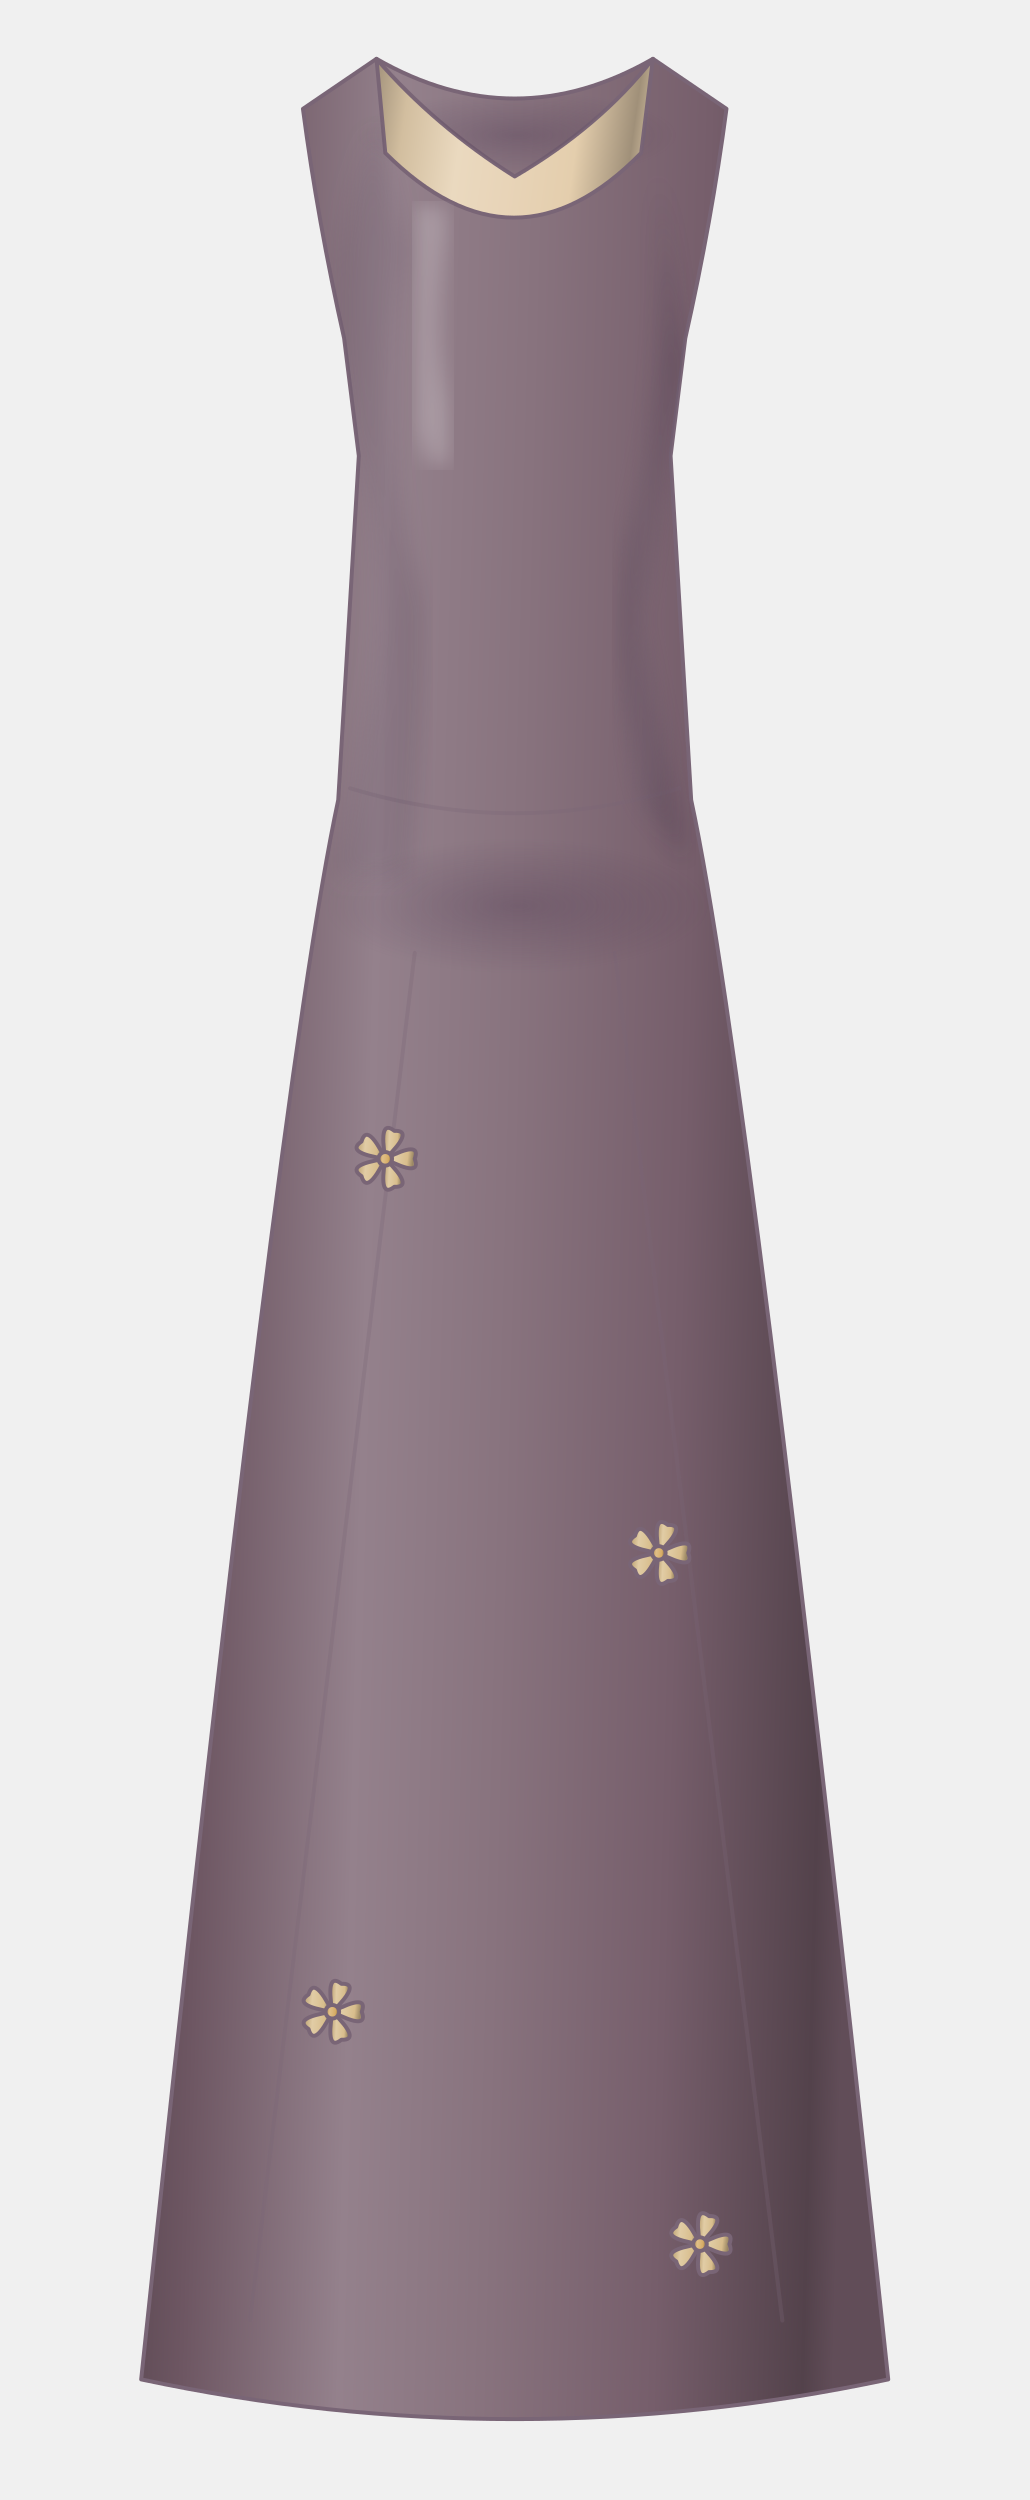
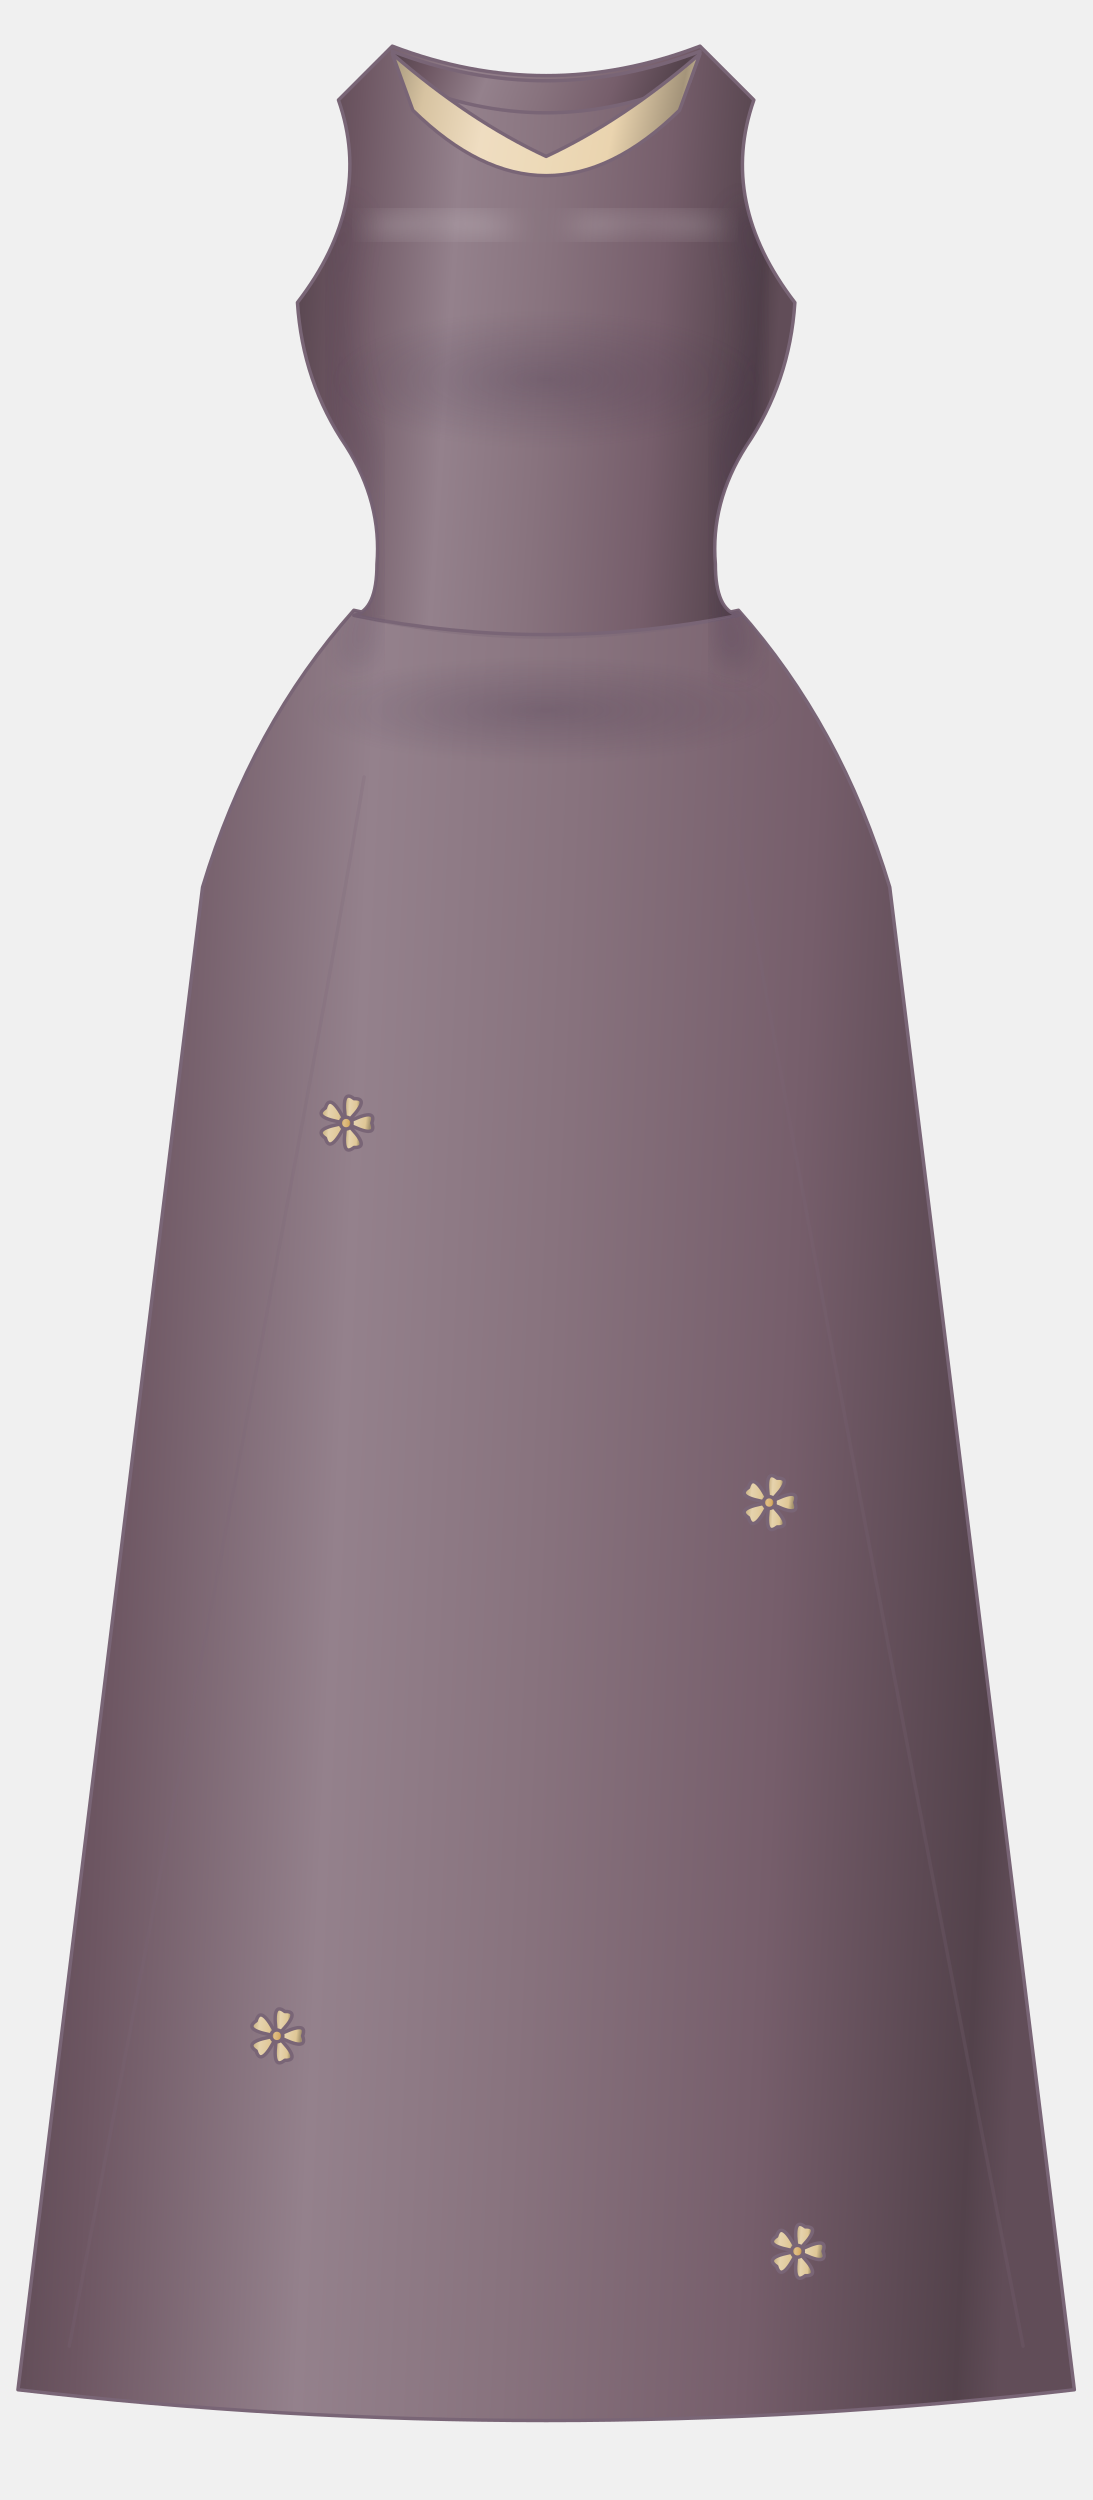
- <svg xmlns="http://www.w3.org/2000/svg" width="350" height="850" viewBox="185 330 350 850" fill="none">
+ <svg xmlns="http://www.w3.org/2000/svg" width="426" height="975" viewBox="147 266 426 975" fill="none">
  <defs>
-     <linearGradient id="m1f58xea-0" x1="0" y1="0" x2="1" y2=".08">
+     <linearGradient id="mlnski2-0" x1="0" y1="0" x2="1" y2=".08">
      <stop stop-color="#54434c" />
      <stop offset=".13" stop-color="#6d5662" />
      <stop offset=".34" stop-color="#94818c" />
      <stop offset=".53" stop-color="#88737e" />
      <stop offset=".76" stop-color="#765e6b" />
      <stop offset=".96" stop-color="#53424b" />
      <stop offset="1" stop-color="#614d58" />
    </linearGradient>
-     <linearGradient id="m1f58xea-1" x1="0" y1="0" x2="1" y2=".08">
-       <stop stop-color="#a2927b" />
-       <stop offset=".13" stop-color="#d2be9f" />
-       <stop offset=".34" stop-color="#ead9bf" />
-       <stop offset=".53" stop-color="#e8d4b8" />
-       <stop offset=".76" stop-color="#e4cead" />
-       <stop offset=".96" stop-color="#a09079" />
-       <stop offset="1" stop-color="#bba98e" />
+     <linearGradient id="mlnski2-1" x1="0" y1="0" x2="1" y2=".08">
+       <stop stop-color="#a6977c" />
+       <stop offset=".13" stop-color="#d7c3a1" />
+       <stop offset=".34" stop-color="#efddc1" />
+       <stop offset=".53" stop-color="#eddab9" />
+       <stop offset=".76" stop-color="#ead4af" />
+       <stop offset=".96" stop-color="#a4947a" />
+       <stop offset="1" stop-color="#c0ae90" />
    </linearGradient>
-     <linearGradient id="m1f58xea-2" x1="0" y1="0" x2="1" y2=".08">
-       <stop stop-color="#998663" />
-       <stop offset=".13" stop-color="#c7ae81" />
-       <stop offset=".34" stop-color="#e1cca5" />
-       <stop offset=".53" stop-color="#ddc69b" />
-       <stop offset=".76" stop-color="#d8bd8c" />
-       <stop offset=".96" stop-color="#978462" />
-       <stop offset="1" stop-color="#b19b73" />
+     <linearGradient id="mlnski2-2" x1="0" y1="0" x2="1" y2=".08">
+       <stop stop-color="#9e8d6b" />
+       <stop offset=".13" stop-color="#cdb78a" />
+       <stop offset=".34" stop-color="#e6d3ad" />
+       <stop offset=".53" stop-color="#e3cea4" />
+       <stop offset=".76" stop-color="#dfc796" />
+       <stop offset=".96" stop-color="#9c8b69" />
+       <stop offset="1" stop-color="#b7a37b" />
    </linearGradient>
-     <linearGradient id="m1f58xea-3" x1="0" y1="0" x2="1" y2=".08">
+     <linearGradient id="mlnski2-3" x1="0" y1="0" x2="1" y2=".08">
      <stop stop-color="#997a48" />
      <stop offset=".13" stop-color="#c69e5d" />
      <stop offset=".34" stop-color="#e0be87" />
      <stop offset=".53" stop-color="#dcb779" />
      <stop offset=".76" stop-color="#d7ac65" />
      <stop offset=".96" stop-color="#977847" />
      <stop offset="1" stop-color="#b08d53" />
    </linearGradient>
-     <linearGradient id="m1f58xea-4" x1="0" y1="0" x2="1" y2=".08">
-       <stop stop-color="#221728" />
-       <stop offset=".13" stop-color="#2c1d34" />
-       <stop offset=".34" stop-color="#5e5165" />
-       <stop offset=".53" stop-color="#4b3d53" />
-       <stop offset=".76" stop-color="#302039" />
-       <stop offset=".96" stop-color="#221628" />
-       <stop offset="1" stop-color="#271a2f" />
-     </linearGradient>
  </defs>
  <g stroke="#796576" stroke-width="1.35" stroke-linecap="round" stroke-linejoin="round">
    <defs>
      <clipPath id="cloth-clip">
-         <path d="M313 350 L288 367 Q293 405 302 445 L307 485 L300 602 Q279.6 697 233 1139 Q360 1166 487 1139 Q440.4 697 420 602 L413 485 L418 445 Q427 405 432 367 L407 350 Q360 377 313 350Z" fill="url(#m1f58xea-0)" />
-         <path d="M304 598 Q360 615 416 598 M326 654 L270 1119 M394 654 L451 1119" stroke="#796576" opacity="0.3" />
-         <path d="M313 350 Q333 373 360 390 Q389 373 407 350 L403 382 Q360 426 316 382Z" fill="url(#m1f58xea-1)" />
-         <path d="M316 724 Q328.418 717.535 326 724 Q328.418 730.465 316 724Z" fill="url(#m1f58xea-2)" />
-         <path d="M316 724 Q325.986 733.812 319.09 733.511 Q313.689 737.808 316 724Z" fill="url(#m1f58xea-2)" />
-         <path d="M316 724 Q309.754 736.529 307.91 729.878 Q302.154 726.069 316 724Z" fill="url(#m1f58xea-2)" />
-         <path d="M316 724 Q302.154 721.931 307.91 718.122 Q309.754 711.471 316 724Z" fill="url(#m1f58xea-2)" />
-         <path d="M316 724 Q313.689 710.192 319.09 714.489 Q325.986 714.188 316 724Z" fill="url(#m1f58xea-2)" />
-         <circle cx="316" cy="724" r="2.3" fill="url(#m1f58xea-3)" />
-         <path d="M409 858 Q421.418 851.535 419 858 Q421.418 864.465 409 858Z" fill="url(#m1f58xea-2)" />
-         <path d="M409 858 Q418.986 867.812 412.09 867.511 Q406.689 871.808 409 858Z" fill="url(#m1f58xea-2)" />
-         <path d="M409 858 Q402.754 870.529 400.91 863.878 Q395.154 860.069 409 858Z" fill="url(#m1f58xea-2)" />
-         <path d="M409 858 Q395.154 855.931 400.91 852.122 Q402.754 845.471 409 858Z" fill="url(#m1f58xea-2)" />
-         <path d="M409 858 Q406.689 844.192 412.09 848.489 Q418.986 848.188 409 858Z" fill="url(#m1f58xea-2)" />
-         <circle cx="409" cy="858" r="2.3" fill="url(#m1f58xea-3)" />
-         <path d="M298 1014 Q310.418 1007.535 308 1014 Q310.418 1020.465 298 1014Z" fill="url(#m1f58xea-2)" />
-         <path d="M298 1014 Q307.986 1023.812 301.09 1023.511 Q295.689 1027.808 298 1014Z" fill="url(#m1f58xea-2)" />
-         <path d="M298 1014 Q291.754 1026.529 289.91 1019.878 Q284.154 1016.069 298 1014Z" fill="url(#m1f58xea-2)" />
-         <path d="M298 1014 Q284.154 1011.931 289.91 1008.122 Q291.754 1001.471 298 1014Z" fill="url(#m1f58xea-2)" />
-         <path d="M298 1014 Q295.689 1000.192 301.09 1004.489 Q307.986 1004.188 298 1014Z" fill="url(#m1f58xea-2)" />
-         <circle cx="298" cy="1014" r="2.3" fill="url(#m1f58xea-3)" />
-         <path d="M423 1093 Q435.418 1086.535 433 1093 Q435.418 1099.465 423 1093Z" fill="url(#m1f58xea-2)" />
-         <path d="M423 1093 Q432.986 1102.812 426.09 1102.511 Q420.689 1106.808 423 1093Z" fill="url(#m1f58xea-2)" />
-         <path d="M423 1093 Q416.754 1105.529 414.91 1098.878 Q409.154 1095.069 423 1093Z" fill="url(#m1f58xea-2)" />
-         <path d="M423 1093 Q409.154 1090.931 414.91 1087.122 Q416.754 1080.471 423 1093Z" fill="url(#m1f58xea-2)" />
-         <path d="M423 1093 Q420.689 1079.192 426.09 1083.489 Q432.986 1083.188 423 1093Z" fill="url(#m1f58xea-2)" />
-         <circle cx="423" cy="1093" r="2.3" fill="url(#m1f58xea-3)" />
+         <path d="M285 504 Q360 521 435 504 Q475 549 494 612 L566 1198 Q360 1222 154 1198 L226 612 Q245 549 285 504Z" fill="url(#mlnski2-0)" />
+         <path d="M300 284 Q360 307 420 284 L441 305 Q427 345 457 384 Q455 415 438 440 Q424 462 426 486 Q426 504 435 506 Q360 521 285 506 Q294 504 294 486 Q296 462 282 440 Q265 415 263 384 Q293 345 279 305Z" fill="url(#mlnski2-0)" />
+         <path d="M300 286 Q360 309 420 286 L416 298 Q360 322 304 298Z" fill="url(#mlnski2-0)" />
+         <path d="M285 506 Q360 523 435 506" stroke="#796576" opacity="0.32" />
+         <path d="M300 287 Q330 313 360 327 Q390 313 420 287 L412 309 Q360 360 308 309Z" fill="url(#mlnski2-1)" />
+         <path d="M282 704 Q294.418 697.535 292 704 Q294.418 710.465 282 704Z" fill="url(#mlnski2-2)" />
+         <path d="M282 704 Q291.986 713.812 285.09 713.511 Q279.689 717.808 282 704Z" fill="url(#mlnski2-2)" />
+         <path d="M282 704 Q275.754 716.529 273.91 709.878 Q268.154 706.069 282 704Z" fill="url(#mlnski2-2)" />
+         <path d="M282 704 Q268.154 701.931 273.91 698.122 Q275.754 691.471 282 704Z" fill="url(#mlnski2-2)" />
+         <path d="M282 704 Q279.689 690.192 285.09 694.489 Q291.986 694.188 282 704Z" fill="url(#mlnski2-2)" />
+         <circle cx="282" cy="704" r="2.3" fill="url(#mlnski2-3)" />
+         <path d="M447 852 Q459.418 845.535 457 852 Q459.418 858.465 447 852Z" fill="url(#mlnski2-2)" />
+         <path d="M447 852 Q456.986 861.812 450.09 861.511 Q444.689 865.808 447 852Z" fill="url(#mlnski2-2)" />
+         <path d="M447 852 Q440.754 864.529 438.91 857.878 Q433.154 854.069 447 852Z" fill="url(#mlnski2-2)" />
+         <path d="M447 852 Q433.154 849.931 438.91 846.122 Q440.754 839.471 447 852Z" fill="url(#mlnski2-2)" />
+         <path d="M447 852 Q444.689 838.192 450.09 842.489 Q456.986 842.188 447 852Z" fill="url(#mlnski2-2)" />
+         <circle cx="447" cy="852" r="2.3" fill="url(#mlnski2-3)" />
+         <path d="M255 1060 Q267.418 1053.535 265 1060 Q267.418 1066.465 255 1060Z" fill="url(#mlnski2-2)" />
+         <path d="M255 1060 Q264.986 1069.812 258.09 1069.511 Q252.689 1073.808 255 1060Z" fill="url(#mlnski2-2)" />
+         <path d="M255 1060 Q248.754 1072.529 246.91 1065.878 Q241.154 1062.069 255 1060Z" fill="url(#mlnski2-2)" />
+         <path d="M255 1060 Q241.154 1057.931 246.91 1054.122 Q248.754 1047.471 255 1060Z" fill="url(#mlnski2-2)" />
+         <path d="M255 1060 Q252.689 1046.192 258.09 1050.489 Q264.986 1050.188 255 1060Z" fill="url(#mlnski2-2)" />
+         <circle cx="255" cy="1060" r="2.3" fill="url(#mlnski2-3)" />
+         <path d="M458 1144 Q470.418 1137.535 468 1144 Q470.418 1150.465 458 1144Z" fill="url(#mlnski2-2)" />
+         <path d="M458 1144 Q467.986 1153.812 461.09 1153.511 Q455.689 1157.808 458 1144Z" fill="url(#mlnski2-2)" />
+         <path d="M458 1144 Q451.754 1156.529 449.91 1149.878 Q444.154 1146.069 458 1144Z" fill="url(#mlnski2-2)" />
+         <path d="M458 1144 Q444.154 1141.931 449.91 1138.122 Q451.754 1131.471 458 1144Z" fill="url(#mlnski2-2)" />
+         <path d="M458 1144 Q455.689 1130.192 461.09 1134.489 Q467.986 1134.188 458 1144Z" fill="url(#mlnski2-2)" />
+         <circle cx="458" cy="1144" r="2.3" fill="url(#mlnski2-3)" />
+         <path d="M289 569 Q270 685 174 1181 M431 569 Q450 685 546 1181" stroke="#796576" opacity="0.23" />
      </clipPath>
      <linearGradient id="cloth-round">
-         <stop stop-color="#302039" stop-opacity=".24" />
-         <stop offset=".3" stop-color="#fff" stop-opacity=".27" />
-         <stop offset=".58" stop-color="#fff" stop-opacity="0" />
-         <stop offset=".87" stop-color="#302039" stop-opacity=".26" />
-         <stop offset="1" stop-color="#fff" stop-opacity=".1" />
+         <stop stop-color="#302039" stop-opacity=".19" />
+         <stop offset=".32" stop-color="#fff" stop-opacity=".22" />
+         <stop offset=".6" stop-color="#fff" stop-opacity="0" />
+         <stop offset="1" stop-color="#302039" stop-opacity=".18" />
      </linearGradient>
-       <radialGradient id="cloth-occlusion">
-         <stop stop-color="#46304a" stop-opacity=".3" />
-         <stop offset="1" stop-color="#46304a" stop-opacity="0" />
+       <radialGradient id="cloth-contact">
+         <stop stop-color="#392841" stop-opacity=".24" />
+         <stop offset="1" stop-color="#392841" stop-opacity="0" />
      </radialGradient>
      <filter id="cloth-soft">
-         <feGaussianBlur stdDeviation="4" />
+         <feGaussianBlur stdDeviation="6" />
      </filter>
    </defs>
-     <path d="M313 350 L288 367 Q293 405 302 445 L307 485 L300 602 Q279.6 697 233 1139 Q360 1166 487 1139 Q440.4 697 420 602 L413 485 L418 445 Q427 405 432 367 L407 350 Q360 377 313 350Z" fill="url(#m1f58xea-0)" />
-     <path d="M304 598 Q360 615 416 598 M326 654 L270 1119 M394 654 L451 1119" stroke="#796576" opacity="0.3" />
-     <path d="M313 350 Q333 373 360 390 Q389 373 407 350 L403 382 Q360 426 316 382Z" fill="url(#m1f58xea-1)" />
-     <path d="M316 724 Q328.418 717.535 326 724 Q328.418 730.465 316 724Z" fill="url(#m1f58xea-2)" />
-     <path d="M316 724 Q325.986 733.812 319.09 733.511 Q313.689 737.808 316 724Z" fill="url(#m1f58xea-2)" />
-     <path d="M316 724 Q309.754 736.529 307.91 729.878 Q302.154 726.069 316 724Z" fill="url(#m1f58xea-2)" />
-     <path d="M316 724 Q302.154 721.931 307.91 718.122 Q309.754 711.471 316 724Z" fill="url(#m1f58xea-2)" />
-     <path d="M316 724 Q313.689 710.192 319.09 714.489 Q325.986 714.188 316 724Z" fill="url(#m1f58xea-2)" />
-     <circle cx="316" cy="724" r="2.3" fill="url(#m1f58xea-3)" />
-     <path d="M409 858 Q421.418 851.535 419 858 Q421.418 864.465 409 858Z" fill="url(#m1f58xea-2)" />
-     <path d="M409 858 Q418.986 867.812 412.09 867.511 Q406.689 871.808 409 858Z" fill="url(#m1f58xea-2)" />
-     <path d="M409 858 Q402.754 870.529 400.91 863.878 Q395.154 860.069 409 858Z" fill="url(#m1f58xea-2)" />
-     <path d="M409 858 Q395.154 855.931 400.91 852.122 Q402.754 845.471 409 858Z" fill="url(#m1f58xea-2)" />
-     <path d="M409 858 Q406.689 844.192 412.09 848.489 Q418.986 848.188 409 858Z" fill="url(#m1f58xea-2)" />
-     <circle cx="409" cy="858" r="2.3" fill="url(#m1f58xea-3)" />
-     <path d="M298 1014 Q310.418 1007.535 308 1014 Q310.418 1020.465 298 1014Z" fill="url(#m1f58xea-2)" />
-     <path d="M298 1014 Q307.986 1023.812 301.09 1023.511 Q295.689 1027.808 298 1014Z" fill="url(#m1f58xea-2)" />
-     <path d="M298 1014 Q291.754 1026.529 289.91 1019.878 Q284.154 1016.069 298 1014Z" fill="url(#m1f58xea-2)" />
-     <path d="M298 1014 Q284.154 1011.931 289.91 1008.122 Q291.754 1001.471 298 1014Z" fill="url(#m1f58xea-2)" />
-     <path d="M298 1014 Q295.689 1000.192 301.09 1004.489 Q307.986 1004.188 298 1014Z" fill="url(#m1f58xea-2)" />
-     <circle cx="298" cy="1014" r="2.3" fill="url(#m1f58xea-3)" />
-     <path d="M423 1093 Q435.418 1086.535 433 1093 Q435.418 1099.465 423 1093Z" fill="url(#m1f58xea-2)" />
-     <path d="M423 1093 Q432.986 1102.812 426.09 1102.511 Q420.689 1106.808 423 1093Z" fill="url(#m1f58xea-2)" />
-     <path d="M423 1093 Q416.754 1105.529 414.91 1098.878 Q409.154 1095.069 423 1093Z" fill="url(#m1f58xea-2)" />
-     <path d="M423 1093 Q409.154 1090.931 414.91 1087.122 Q416.754 1080.471 423 1093Z" fill="url(#m1f58xea-2)" />
-     <path d="M423 1093 Q420.689 1079.192 426.09 1083.489 Q432.986 1083.188 423 1093Z" fill="url(#m1f58xea-2)" />
-     <circle cx="423" cy="1093" r="2.3" fill="url(#m1f58xea-3)" />
+     <path d="M285 504 Q360 521 435 504 Q475 549 494 612 L566 1198 Q360 1222 154 1198 L226 612 Q245 549 285 504Z" fill="url(#mlnski2-0)" />
+     <path d="M300 284 Q360 307 420 284 L441 305 Q427 345 457 384 Q455 415 438 440 Q424 462 426 486 Q426 504 435 506 Q360 521 285 506 Q294 504 294 486 Q296 462 282 440 Q265 415 263 384 Q293 345 279 305Z" fill="url(#mlnski2-0)" />
+     <path d="M300 286 Q360 309 420 286 L416 298 Q360 322 304 298Z" fill="url(#mlnski2-0)" />
+     <path d="M285 506 Q360 523 435 506" stroke="#796576" opacity="0.32" />
+     <path d="M300 287 Q330 313 360 327 Q390 313 420 287 L412 309 Q360 360 308 309Z" fill="url(#mlnski2-1)" />
+     <path d="M282 704 Q294.418 697.535 292 704 Q294.418 710.465 282 704Z" fill="url(#mlnski2-2)" />
+     <path d="M282 704 Q291.986 713.812 285.09 713.511 Q279.689 717.808 282 704Z" fill="url(#mlnski2-2)" />
+     <path d="M282 704 Q275.754 716.529 273.91 709.878 Q268.154 706.069 282 704Z" fill="url(#mlnski2-2)" />
+     <path d="M282 704 Q268.154 701.931 273.91 698.122 Q275.754 691.471 282 704Z" fill="url(#mlnski2-2)" />
+     <path d="M282 704 Q279.689 690.192 285.09 694.489 Q291.986 694.188 282 704Z" fill="url(#mlnski2-2)" />
+     <circle cx="282" cy="704" r="2.3" fill="url(#mlnski2-3)" />
+     <path d="M447 852 Q459.418 845.535 457 852 Q459.418 858.465 447 852Z" fill="url(#mlnski2-2)" />
+     <path d="M447 852 Q456.986 861.812 450.09 861.511 Q444.689 865.808 447 852Z" fill="url(#mlnski2-2)" />
+     <path d="M447 852 Q440.754 864.529 438.91 857.878 Q433.154 854.069 447 852Z" fill="url(#mlnski2-2)" />
+     <path d="M447 852 Q433.154 849.931 438.91 846.122 Q440.754 839.471 447 852Z" fill="url(#mlnski2-2)" />
+     <path d="M447 852 Q444.689 838.192 450.09 842.489 Q456.986 842.188 447 852Z" fill="url(#mlnski2-2)" />
+     <circle cx="447" cy="852" r="2.3" fill="url(#mlnski2-3)" />
+     <path d="M255 1060 Q267.418 1053.535 265 1060 Q267.418 1066.465 255 1060Z" fill="url(#mlnski2-2)" />
+     <path d="M255 1060 Q264.986 1069.812 258.09 1069.511 Q252.689 1073.808 255 1060Z" fill="url(#mlnski2-2)" />
+     <path d="M255 1060 Q248.754 1072.529 246.91 1065.878 Q241.154 1062.069 255 1060Z" fill="url(#mlnski2-2)" />
+     <path d="M255 1060 Q241.154 1057.931 246.91 1054.122 Q248.754 1047.471 255 1060Z" fill="url(#mlnski2-2)" />
+     <path d="M255 1060 Q252.689 1046.192 258.09 1050.489 Q264.986 1050.188 255 1060Z" fill="url(#mlnski2-2)" />
+     <circle cx="255" cy="1060" r="2.3" fill="url(#mlnski2-3)" />
+     <path d="M458 1144 Q470.418 1137.535 468 1144 Q470.418 1150.465 458 1144Z" fill="url(#mlnski2-2)" />
+     <path d="M458 1144 Q467.986 1153.812 461.09 1153.511 Q455.689 1157.808 458 1144Z" fill="url(#mlnski2-2)" />
+     <path d="M458 1144 Q451.754 1156.529 449.91 1149.878 Q444.154 1146.069 458 1144Z" fill="url(#mlnski2-2)" />
+     <path d="M458 1144 Q444.154 1141.931 449.91 1138.122 Q451.754 1131.471 458 1144Z" fill="url(#mlnski2-2)" />
+     <path d="M458 1144 Q455.689 1130.192 461.09 1134.489 Q467.986 1134.188 458 1144Z" fill="url(#mlnski2-2)" />
+     <circle cx="458" cy="1144" r="2.3" fill="url(#mlnski2-3)" />
+     <path d="M289 569 Q270 685 174 1181 M431 569 Q450 685 546 1181" stroke="#796576" opacity="0.23" />
    <g data-material="cloth-volume" clip-path="url(#cloth-clip)">
-       <path d="M313 374 Q292 420 306 481 Q320 526 310 573 L299 628 L324 628 Q330 562 329 536 Q311 477 323 415Z" fill="url(#m1f58xea-4)" stroke="none" opacity=".13" filter="url(#cloth-soft)" />
-       <path d="M408 386 Q414 445 402 498 Q389 537 403 602 L419 623 L402 541 L418 455Z" fill="url(#m1f58xea-4)" stroke="none" opacity=".24" filter="url(#cloth-soft)" />
-       <path d="M330 406 Q320 457 338 482" fill="none" stroke="#fff" stroke-width="16" opacity=".22" filter="url(#cloth-soft)" />
-       <path d="M269 438 L251 550 Q256 600 242 689 M448 439 L468 550 Q467 601 479 690" fill="none" stroke="#fff" stroke-width="14" opacity=".2" filter="url(#cloth-soft)" />
-       <ellipse cx="361" cy="376" rx="55" ry="15" fill="url(#cloth-occlusion)" stroke="none" />
-       <ellipse cx="361" cy="638" rx="66" ry="23" fill="url(#cloth-occlusion)" stroke="none" />
+       <path d="M281 353 Q269 397 286 437 Q304 469 286 520" fill="none" stroke="#392841" stroke-width="14" opacity=".15" filter="url(#cloth-soft)" />
+       <path d="M440 354 Q452 397 434 437 Q417 474 433 519" fill="none" stroke="#392841" stroke-width="16" opacity=".22" filter="url(#cloth-soft)" />
+       <path d="M297 357 Q315 340 341 359 M376 356 Q400 340 422 358" fill="none" stroke="#fff" stroke-width="14" opacity=".2" filter="url(#cloth-soft)" />
+       <ellipse cx="360" cy="414" rx="85" ry="27" fill="url(#cloth-contact)" stroke="none" />
+       <ellipse cx="360" cy="543" rx="94" ry="21" fill="url(#cloth-contact)" stroke="none" />
    </g>
  </g>
</svg>
